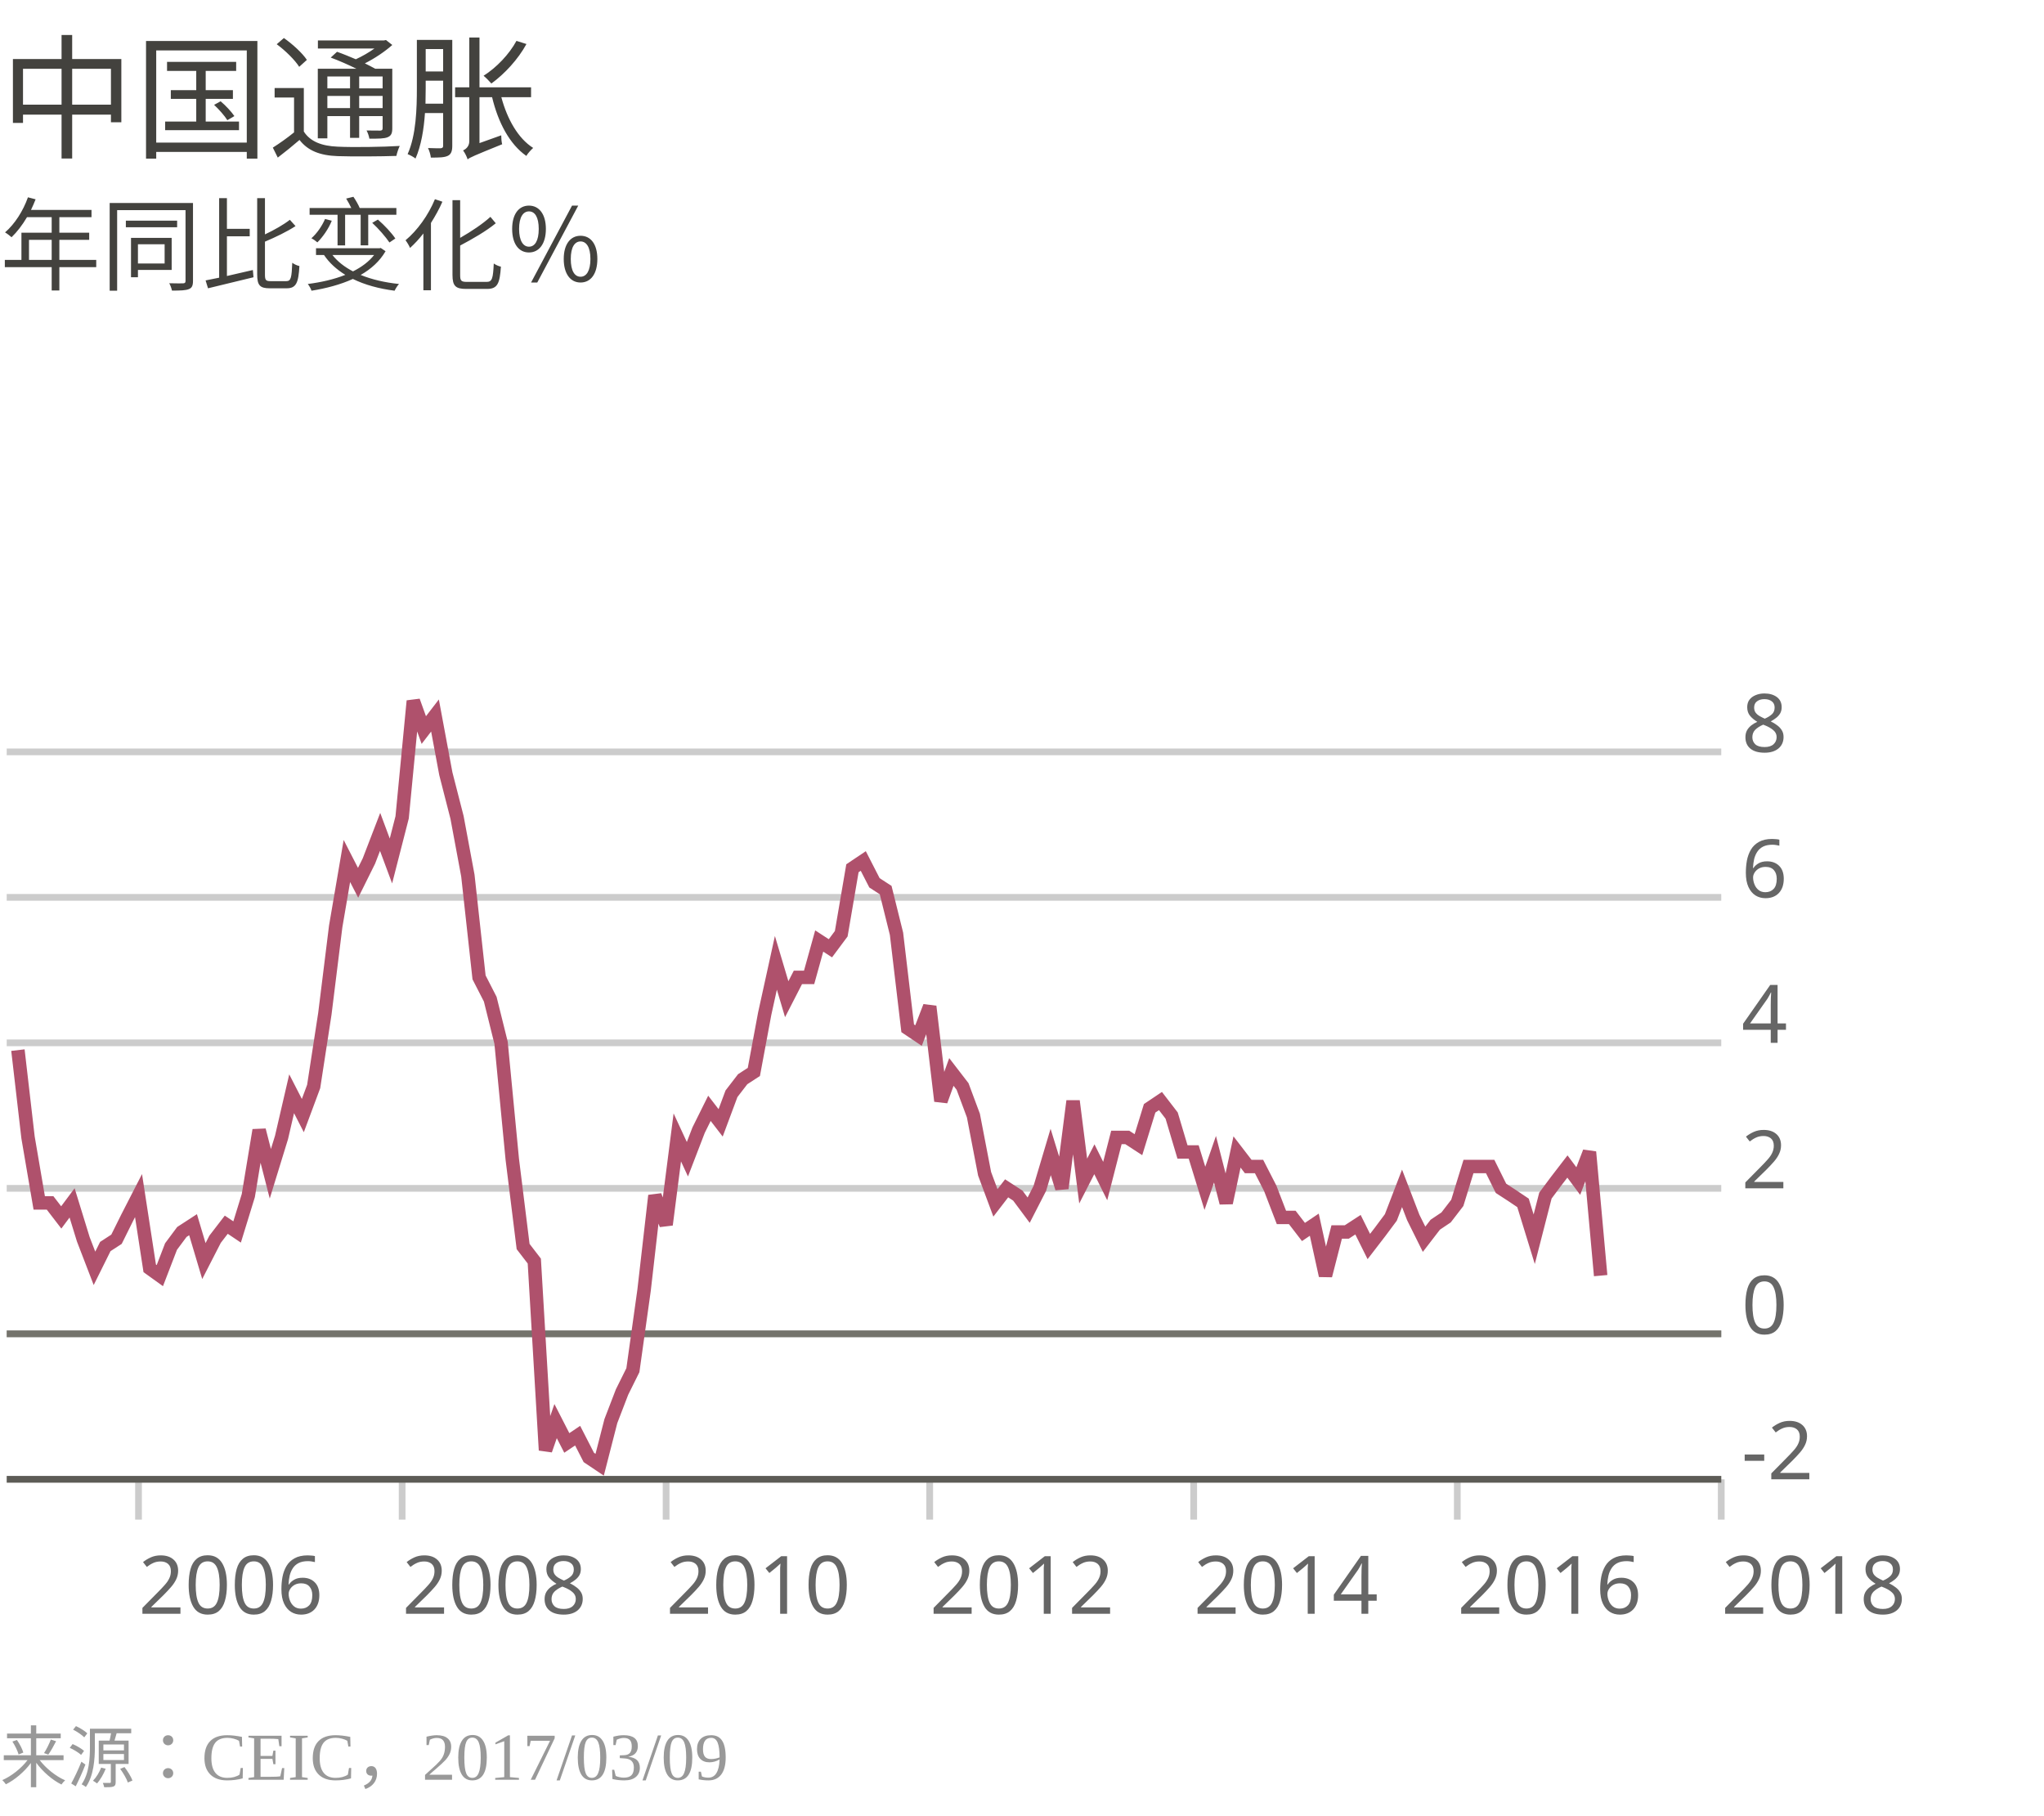
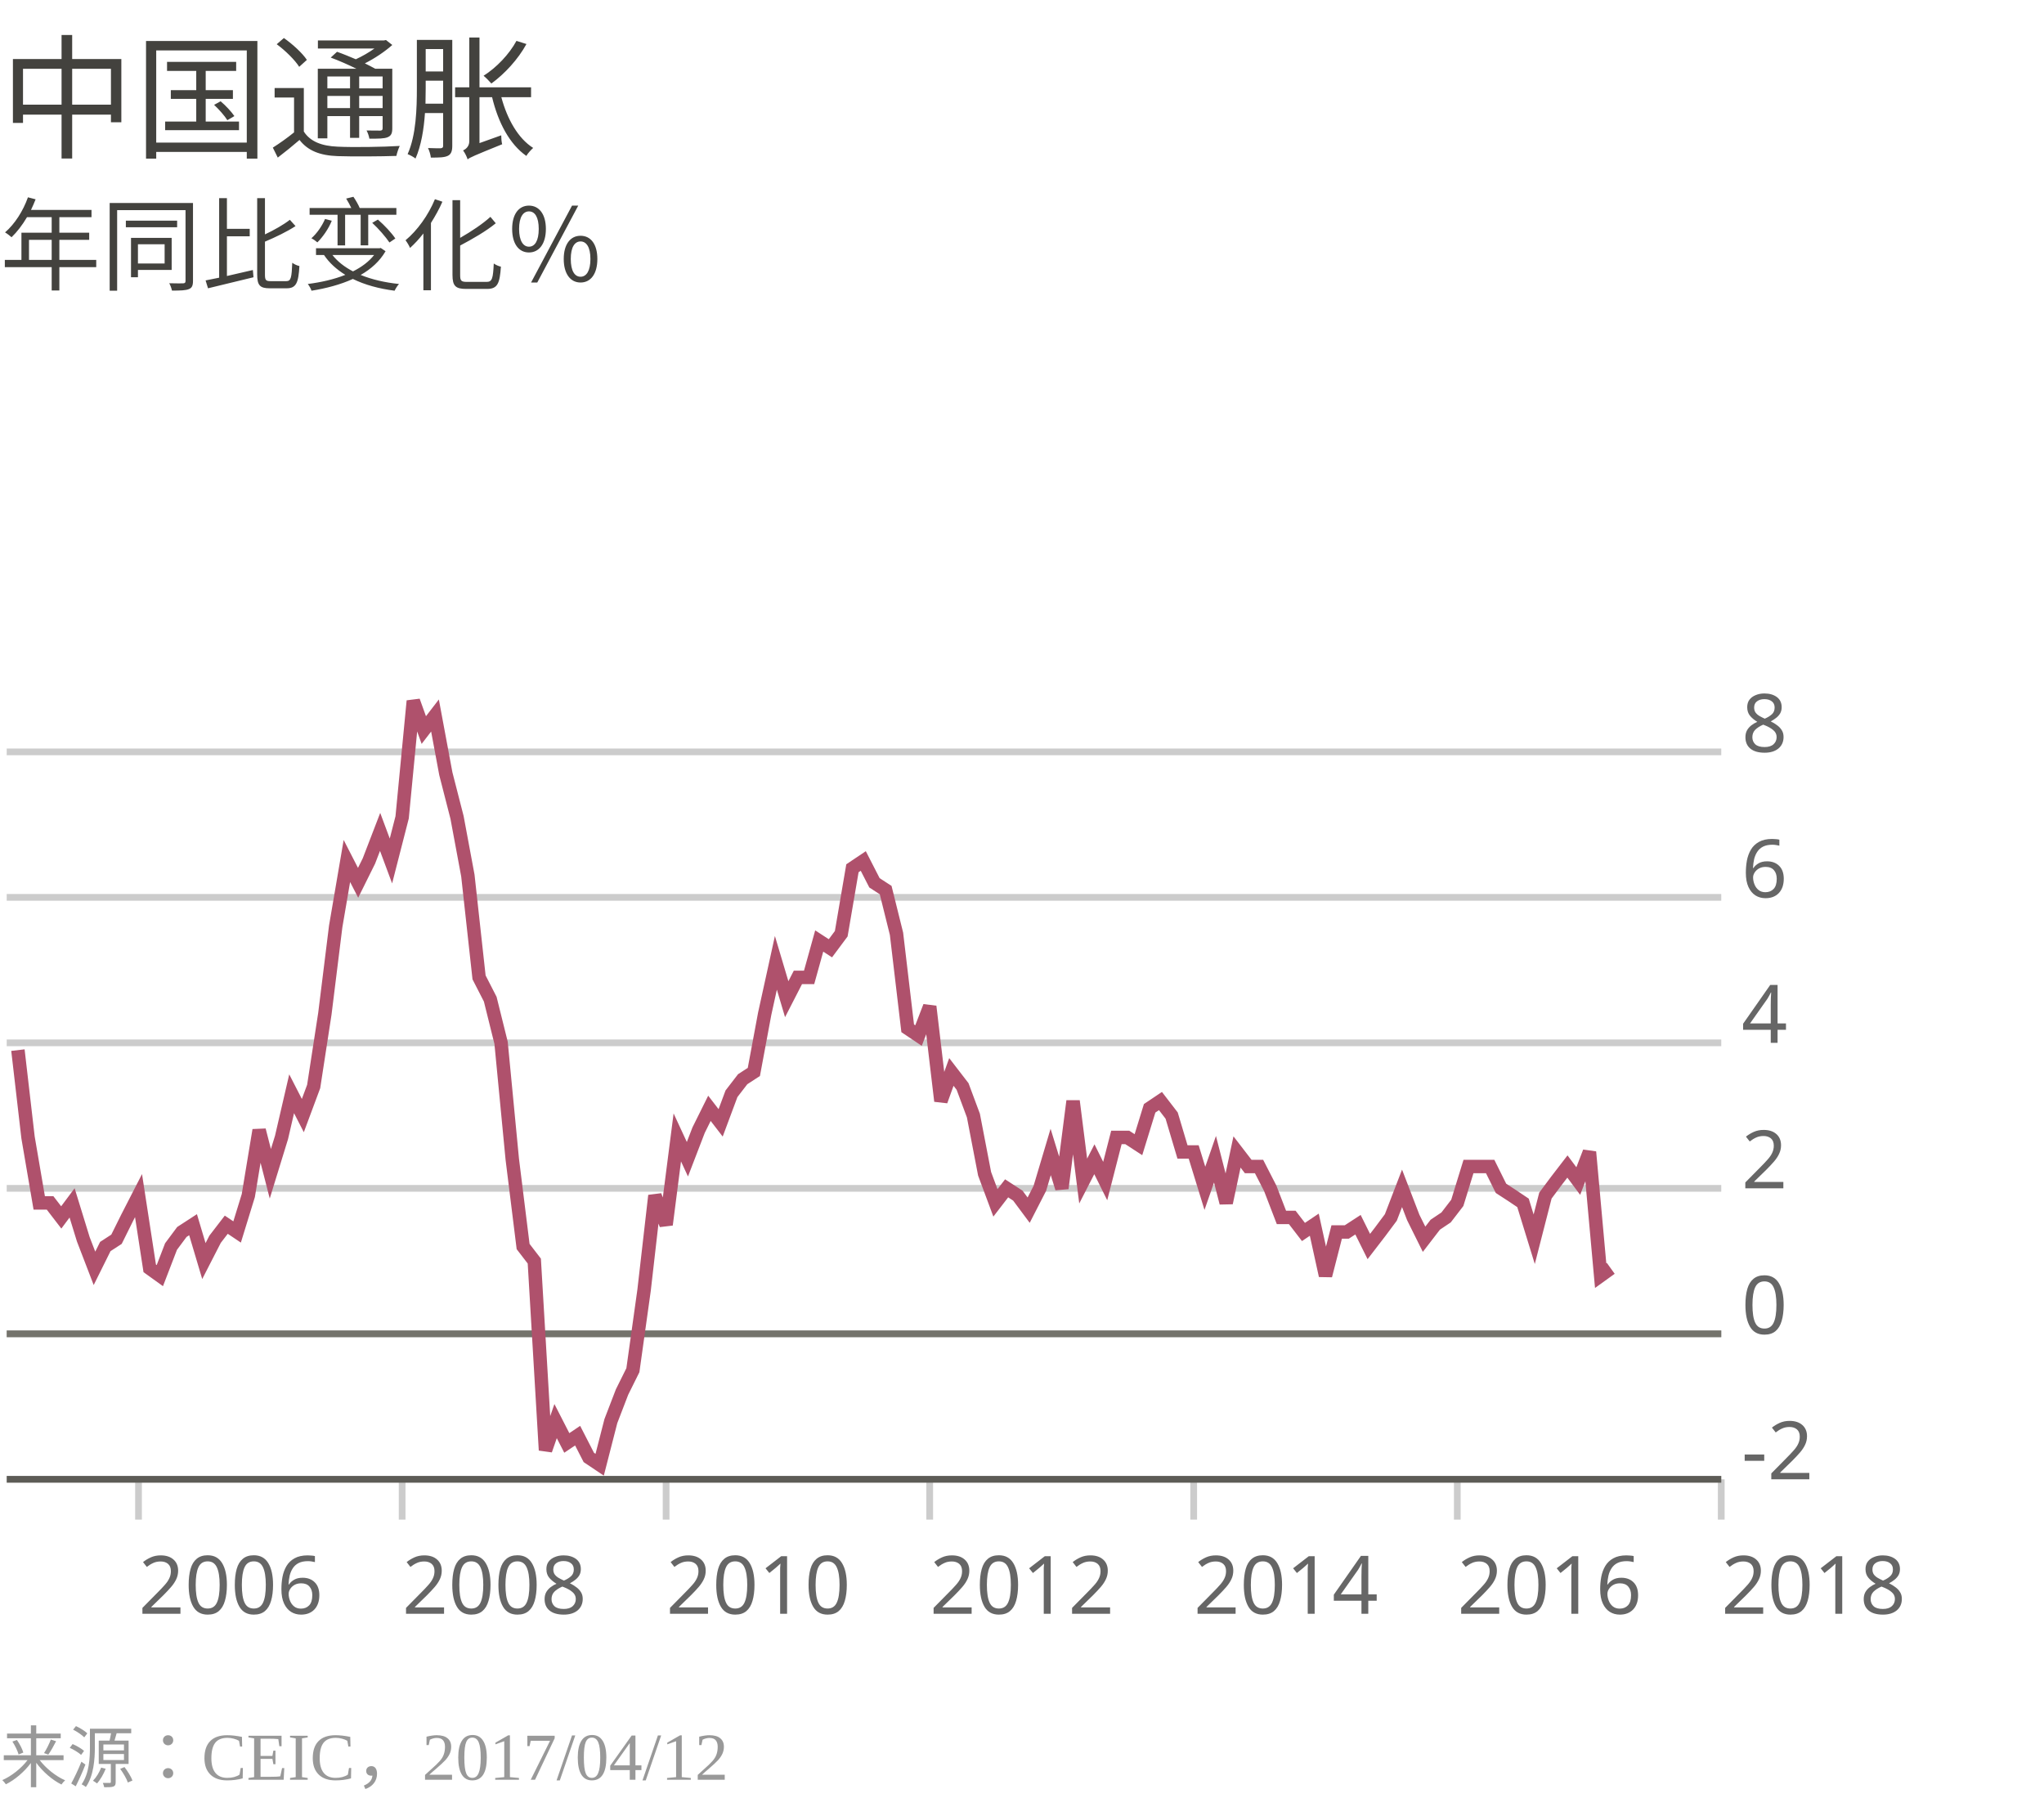
<svg xmlns="http://www.w3.org/2000/svg" viewBox="0 0 304 270">
  <text class="chart-title" fill="#43423e" font-size="20" y="22">中国通胀</text>
  <text class="chart-subtitle" fill="#43423e" font-size="15" y="42">年同比变化％</text>
-   <text class="chart-source" font-size="10" fill-opacity="0.4" y="265">来源：CEIC，2017/03/09</text>
+   <text class="chart-source" font-size="10" fill-opacity="0.4" y="265">来源：CEIC，2017/04/12</text>
  <g transform="translate(1,100)">
    <g transform="translate(0,120)" class="x axis">
      <g class="tick" style="" transform="translate(19.60299,0)">
        <line y2="6" x2="0" fill="none" stroke="#000" stroke-opacity="0.2" />
        <text dy="0" style="" y="20" x="0" font-family="MetricWeb,sans-serif" fill-opacity="0.6" font-size="12" text-anchor="start">2006</text>
      </g>
      <g class="tick" style="" transform="translate(58.80897,0)">
        <line y2="6" x2="0" fill="none" stroke="#000" stroke-opacity="0.2" />
        <text dy="0" style="" y="20" x="0" font-family="MetricWeb,sans-serif" fill-opacity="0.6" font-size="12" text-anchor="start">2008</text>
      </g>
      <g class="tick" style="" transform="translate(98.06866,0)">
        <line y2="6" x2="0" fill="none" stroke="#000" stroke-opacity="0.2" />
        <text dy="0" style="" y="20" x="0" font-family="MetricWeb,sans-serif" fill-opacity="0.6" font-size="12" text-anchor="start">2010</text>
      </g>
      <g class="tick" style="" transform="translate(137.2746,0)">
        <line y2="6" x2="0" fill="none" stroke="#000" stroke-opacity="0.2" />
        <text dy="0" style="" y="20" x="0" font-family="MetricWeb,sans-serif" fill-opacity="0.6" font-size="12" text-anchor="start">2012</text>
      </g>
      <g class="tick" style="" transform="translate(176.5343,0)">
        <line y2="6" x2="0" fill="none" stroke="#000" stroke-opacity="0.2" />
        <text dy="0" style="" y="20" x="0" font-family="MetricWeb,sans-serif" fill-opacity="0.6" font-size="12" text-anchor="start">2014</text>
      </g>
      <g class="tick" style="" transform="translate(215.7403,0)">
        <line y2="6" x2="0" fill="none" stroke="#000" stroke-opacity="0.2" />
        <text dy="0" style="" y="20" x="0" font-family="MetricWeb,sans-serif" fill-opacity="0.6" font-size="12" text-anchor="start">2016</text>
      </g>
      <g class="tick" style="" transform="translate(255,0)">
        <line y2="6" x2="0" fill="none" stroke="#000" stroke-opacity="0.2" />
        <text dy="0" style="" y="20" x="0" font-family="MetricWeb,sans-serif" fill-opacity="0.6" font-size="12" text-anchor="start">2018</text>
      </g>
      <path class="domain" d="M0,0V0H255V0" fill="none" stroke="#74736c" />
    </g>
    <g transform="translate(255,0)" class="y axis">
      <g class="tick" style="" transform="translate(0,120)">
        <line x2="-255" y2="0" fill="none" stroke="#000" stroke-opacity="0.2" />
        <text dy="0" style="text-anchor: start;" x="3" y="0" font-family="MetricWeb,sans-serif" fill-opacity="0.6" font-size="12">-2</text>
      </g>
      <g class="tick" style="" transform="translate(0,98.36364)">
        <line x2="-255" y2="0" fill="none" stroke="#000" stroke-opacity="0.2" />
        <text dy="0" style="text-anchor: start;" x="3" y="0" font-family="MetricWeb,sans-serif" fill-opacity="0.6" font-size="12">0</text>
      </g>
      <g class="tick" style="" transform="translate(0,76.72727)">
        <line x2="-255" y2="0" fill="none" stroke="#000" stroke-opacity="0.2" />
        <text dy="0" style="text-anchor: start;" x="3" y="0" font-family="MetricWeb,sans-serif" fill-opacity="0.6" font-size="12">2</text>
      </g>
      <g class="tick" style="" transform="translate(0,55.09091)">
        <line x2="-255" y2="0" fill="none" stroke="#000" stroke-opacity="0.2" />
        <text dy="0" style="text-anchor: start;" x="3" y="0" font-family="MetricWeb,sans-serif" fill-opacity="0.6" font-size="12">4</text>
      </g>
      <g class="tick" style="" transform="translate(0,33.45455)">
        <line x2="-255" y2="0" fill="none" stroke="#000" stroke-opacity="0.2" />
        <text dy="0" style="text-anchor: start;" x="3" y="0" font-family="MetricWeb,sans-serif" fill-opacity="0.6" font-size="12">6</text>
      </g>
      <g class="tick" style="" transform="translate(0,11.81818)">
        <line x2="-255" y2="0" fill="none" stroke="#000" stroke-opacity="0.2" />
        <text dy="0" style="text-anchor: start;" x="3" y="0" font-family="MetricWeb,sans-serif" fill-opacity="0.6" font-size="12">8</text>
      </g>
      <path class="domain" d="M-255,1H0V120H-255" fill="none" stroke="#000" stroke-opacity="0" />
      <line class="highlight-line" x1="0" x2="-255" y1="98.364" y2="98.364" fill="none" stroke="#74736c" />
    </g>
    <g>
-       <path d="M1.665,56.173L3.169,69.155L4.834,78.891L6.445,78.891L8.11,81.055L9.721,78.891L11.386,84.3L13.051,88.627L14.662,85.382L16.327,84.3L17.938,81.055L19.603,77.809L21.268,88.627L22.772,89.709L24.437,85.382L26.048,83.218L27.713,82.136L29.324,87.545L30.989,84.3L32.654,82.136L34.265,83.218L35.93,77.809L37.541,68.073L39.206,74.564L40.871,69.155L42.375,62.664L44.04,65.909L45.651,61.582L47.316,50.764L48.927,37.782L50.592,28.045L52.257,31.291L53.868,28.045L55.533,23.718L57.144,28.045L58.809,21.555L60.474,4.245L62.031,8.573L63.696,6.409L65.307,15.064L66.972,21.555L68.584,30.209L70.249,45.355L71.913,48.6L73.525,55.091L75.19,72.4L76.801,85.382L78.466,87.545L80.131,115.673L81.634,111.345L83.299,114.591L84.91,113.509L86.575,116.755L88.187,117.836L89.852,111.345L91.516,107.018L93.128,103.773L94.793,91.873L96.404,77.809L98.069,82.136L99.734,69.155L101.237,72.4L102.902,68.073L104.513,64.827L106.178,66.991L107.79,62.664L109.455,60.5L111.119,59.418L112.731,50.764L114.396,43.191L116.007,48.6L117.672,45.355L119.337,45.355L120.84,39.945L122.505,41.027L124.116,38.864L125.781,29.127L127.393,28.045L129.057,31.291L130.722,32.373L132.334,38.864L133.999,52.927L135.61,54.009L137.275,49.682L138.94,63.745L140.497,59.418L142.162,61.582L143.773,65.909L145.438,74.564L147.049,78.891L148.714,76.727L150.379,77.809L151.99,79.973L153.655,76.727L155.266,71.318L156.931,76.727L158.596,63.745L160.1,75.645L161.765,72.4L163.376,75.645L165.041,69.155L166.652,69.155L168.317,70.236L169.982,64.827L171.593,63.745L173.258,65.909L174.869,71.318L176.534,71.318L178.199,76.727L179.703,72.4L181.368,78.891L182.979,71.318L184.644,73.482L186.255,73.482L187.92,76.727L189.585,81.055L191.196,81.055L192.861,83.218L194.472,82.136L196.137,89.709L197.802,83.218L199.306,83.218L200.971,82.136L202.582,85.382L204.247,83.218L205.858,81.055L207.523,76.727L209.188,81.055L210.799,84.3L212.464,82.136L214.075,81.055L215.74,78.891L217.405,73.482L218.963,73.482L220.628,73.482L222.239,76.727L223.904,77.809L225.515,78.891L227.18,84.3L228.845,77.809L230.456,75.645L232.121,73.482L233.732,75.645L235.397,71.318L237.062,89.709" stroke-width="2" fill="none" stroke="#af516c" />
+       <path d="M1.665,56.173L3.169,69.155L4.834,78.891L6.445,78.891L8.11,81.055L9.721,78.891L11.386,84.3L13.051,88.627L14.662,85.382L16.327,84.3L17.938,81.055L19.603,77.809L21.268,88.627L22.772,89.709L24.437,85.382L26.048,83.218L27.713,82.136L29.324,87.545L30.989,84.3L32.654,82.136L34.265,83.218L35.93,77.809L37.541,68.073L39.206,74.564L40.871,69.155L42.375,62.664L44.04,65.909L45.651,61.582L47.316,50.764L48.927,37.782L50.592,28.045L52.257,31.291L53.868,28.045L55.533,23.718L57.144,28.045L58.809,21.555L60.474,4.245L62.031,8.573L63.696,6.409L65.307,15.064L66.972,21.555L68.584,30.209L70.249,45.355L71.913,48.6L73.525,55.091L75.19,72.4L76.801,85.382L78.466,87.545L80.131,115.673L81.634,111.345L83.299,114.591L84.91,113.509L86.575,116.755L88.187,117.836L89.852,111.345L91.516,107.018L93.128,103.773L94.793,91.873L96.404,77.809L98.069,82.136L99.734,69.155L101.237,72.4L102.902,68.073L104.513,64.827L106.178,66.991L107.79,62.664L109.455,60.5L111.119,59.418L112.731,50.764L114.396,43.191L116.007,48.6L117.672,45.355L119.337,45.355L120.84,39.945L122.505,41.027L124.116,38.864L125.781,29.127L127.393,28.045L129.057,31.291L130.722,32.373L132.334,38.864L133.999,52.927L135.61,54.009L137.275,49.682L138.94,63.745L140.497,59.418L142.162,61.582L143.773,65.909L145.438,74.564L147.049,78.891L148.714,76.727L150.379,77.809L151.99,79.973L153.655,76.727L155.266,71.318L156.931,76.727L158.596,63.745L160.1,75.645L161.765,72.4L163.376,75.645L165.041,69.155L166.652,69.155L168.317,70.236L169.982,64.827L171.593,63.745L173.258,65.909L174.869,71.318L176.534,71.318L178.199,76.727L179.703,72.4L181.368,78.891L182.979,71.318L184.644,73.482L186.255,73.482L187.92,76.727L189.585,81.055L191.196,81.055L192.861,83.218L194.472,82.136L196.137,89.709L197.802,83.218L199.306,83.218L200.971,82.136L202.582,85.382L204.247,83.218L205.858,81.055L207.523,76.727L209.188,81.055L210.799,84.3L212.464,82.136L214.075,81.055L215.74,78.891L217.405,73.482L218.963,73.482L220.628,73.482L222.239,76.727L223.904,77.809L225.515,78.891L227.18,84.3L228.845,77.809L230.456,75.645L232.121,73.482L233.732,75.645L235.397,71.318L237.062,89.709L238.566,88.627" stroke-width="2" fill="none" stroke="#af516c" />
    </g>
  </g>
</svg>
